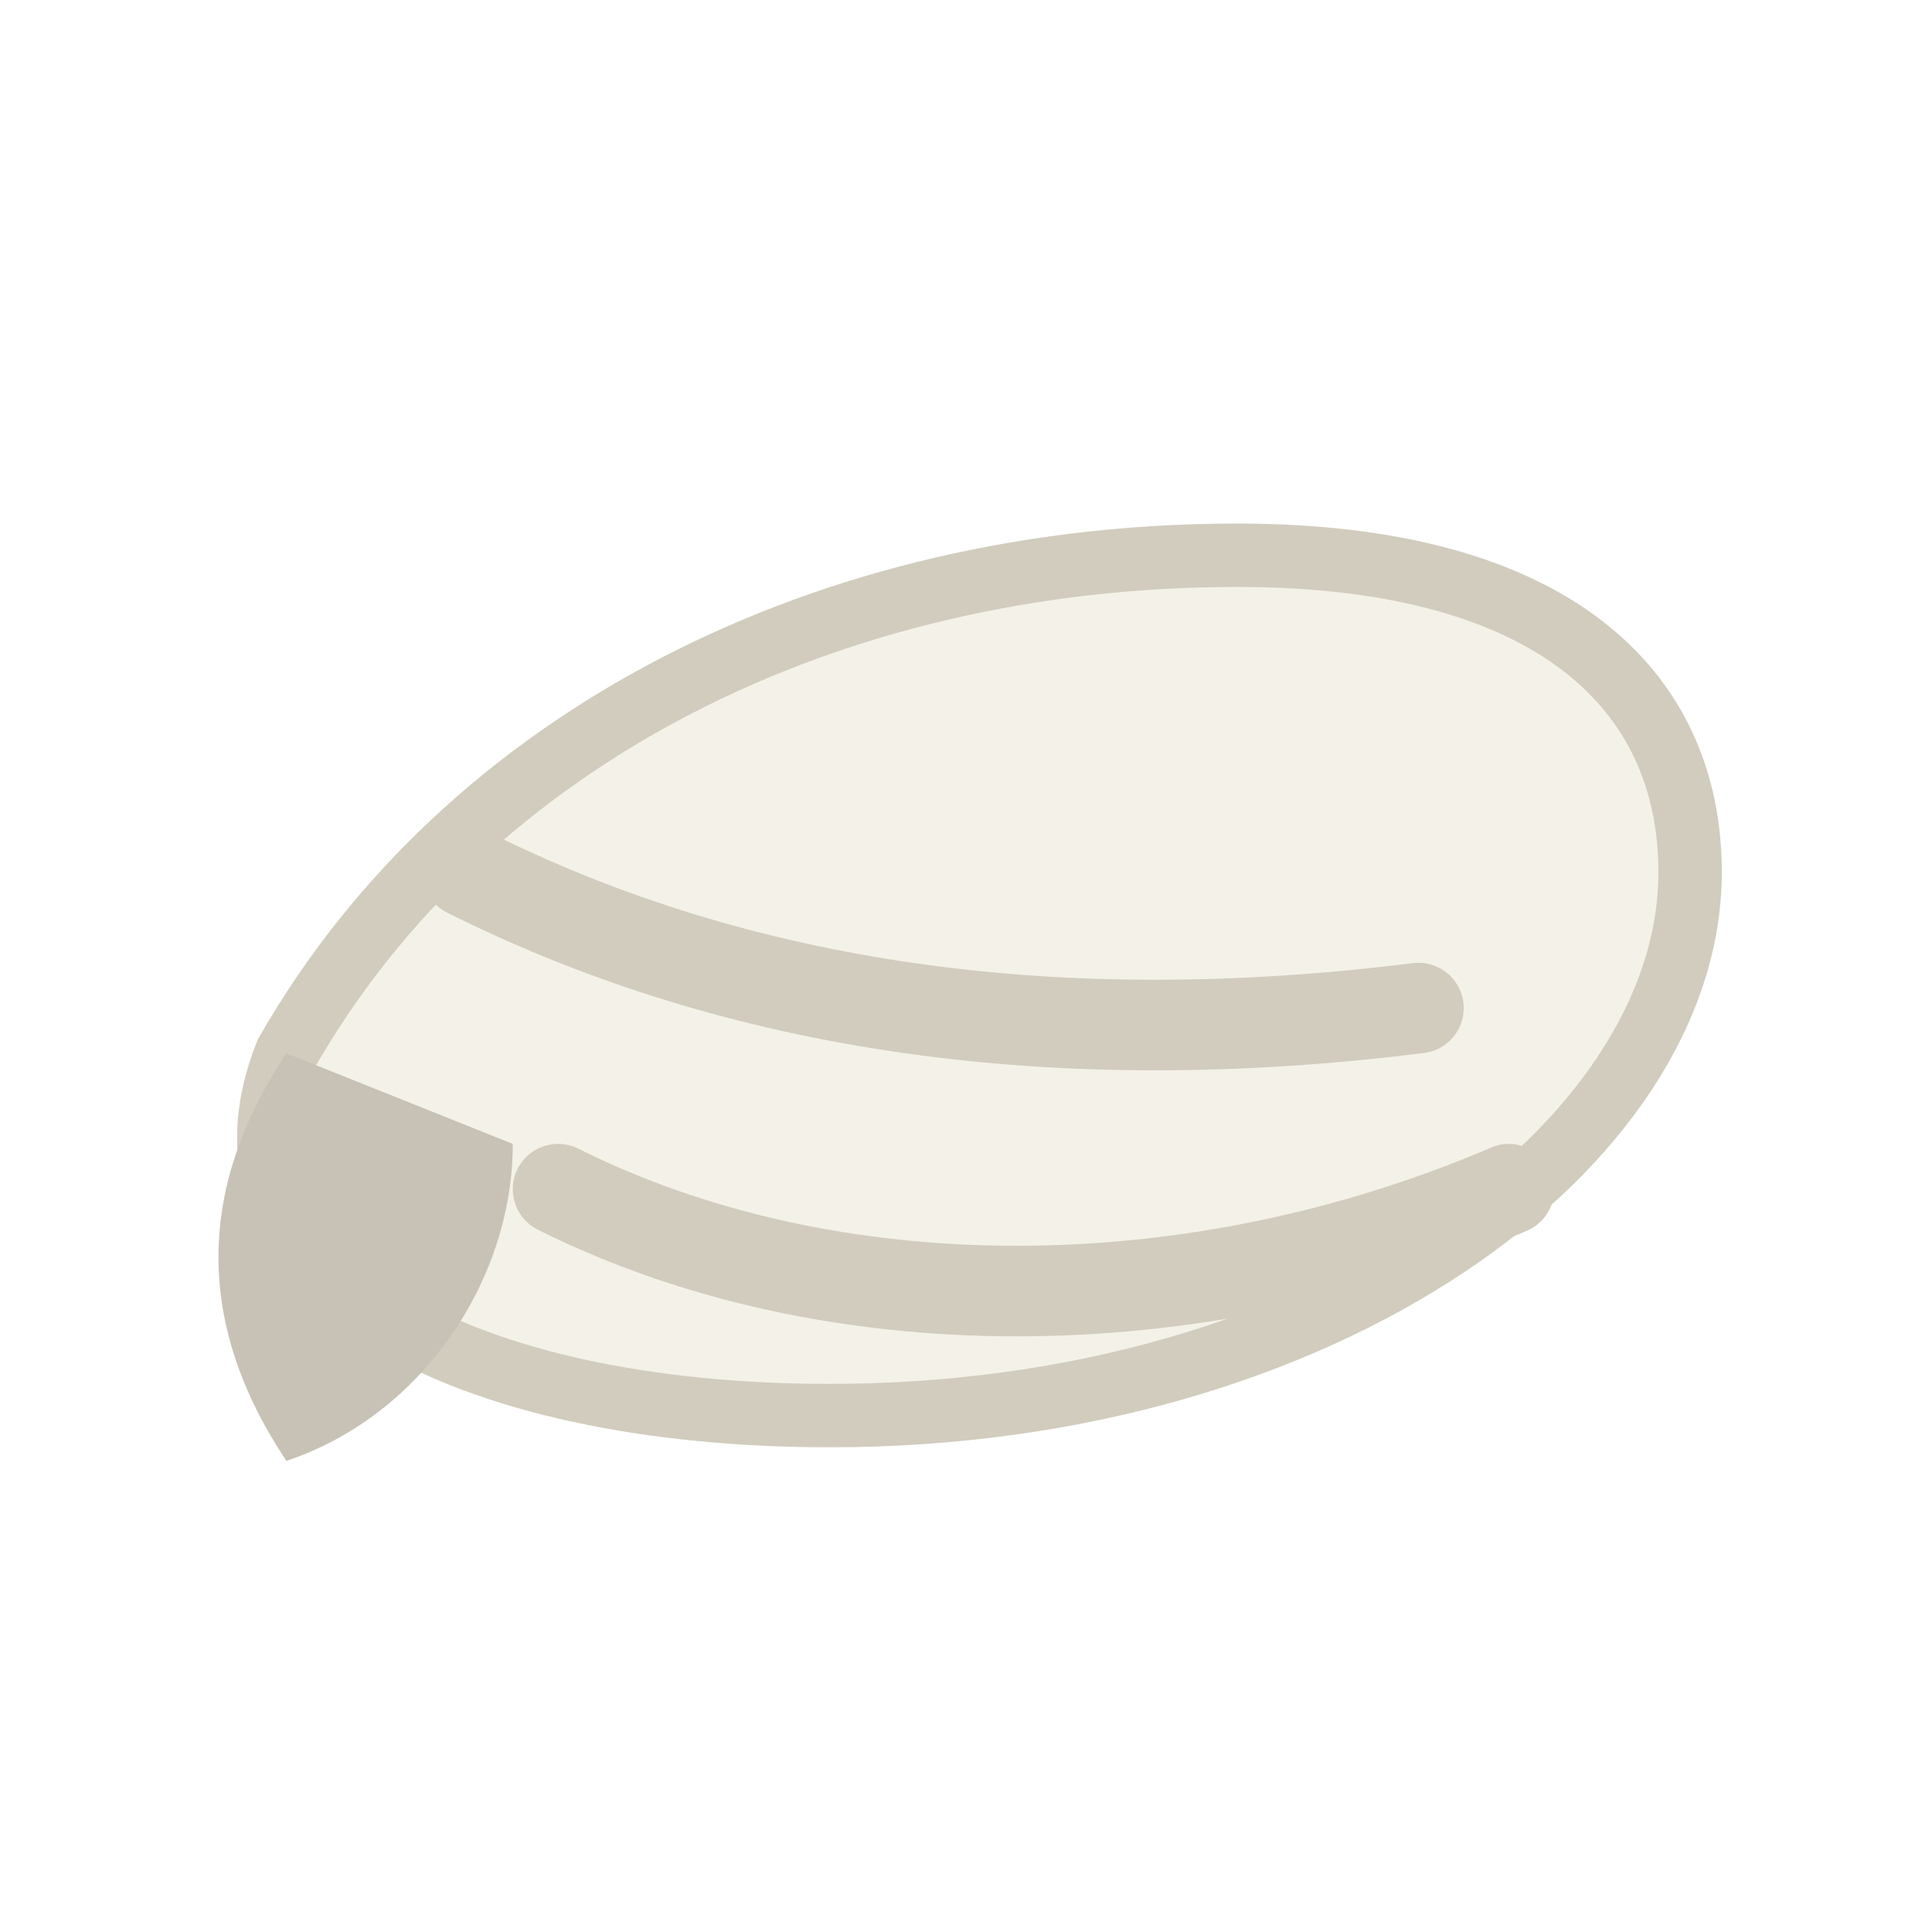
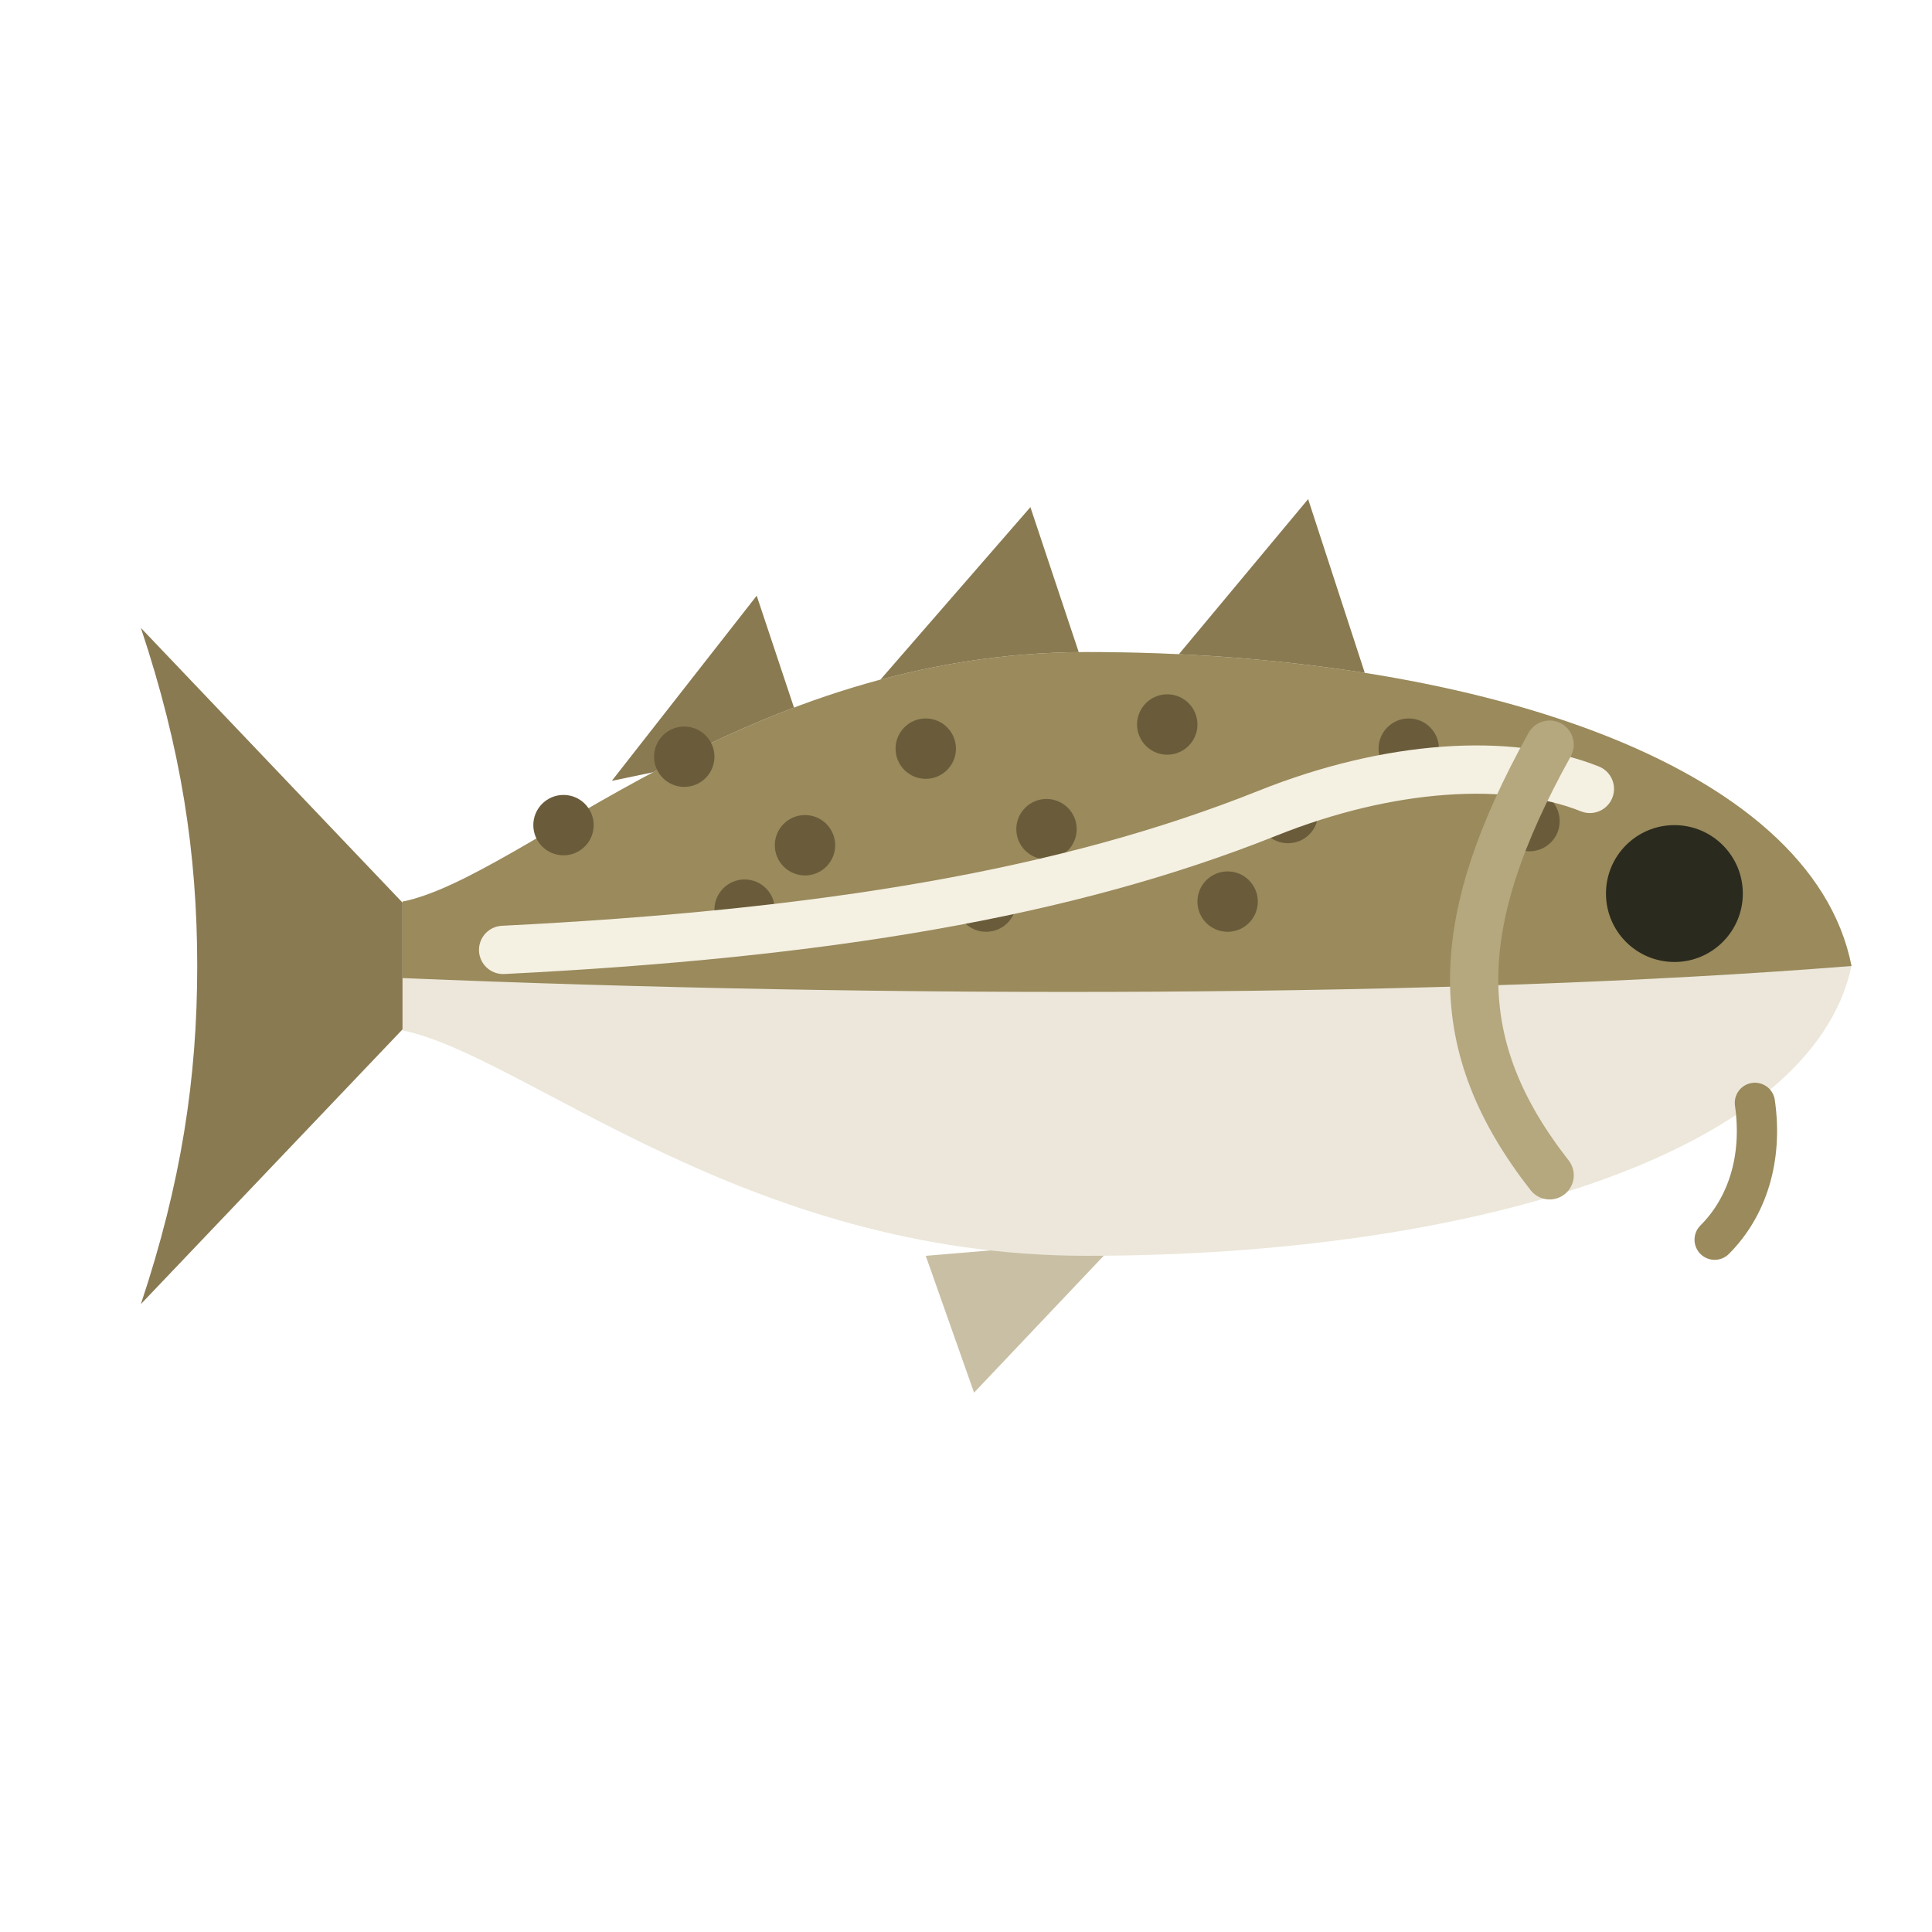
- <svg xmlns="http://www.w3.org/2000/svg" width="48" height="48" viewBox="0 0 48 48" role="img" aria-label="Cod fillet">
-   <g transform="translate(-3.01 -3.08) scale(1.125)">
-     <path d="M9 26c4-7 12-11 21-11 7 0 10 3 10 7 0 6-8 12-19 12-8 0-14-3-12-8Z" fill="#f4f1e8" stroke="#d2ccbe" stroke-width="1.4" />
-     <path d="M9 26c-2 3-2 6 0 9 3-1 5-4 5-7Z" fill="#c8c2b6" />
-     <path d="M13 22c6 3 13 4 21 3M15 29c6 3 14 3 21 0" stroke="#d2ccbe" stroke-width="2" fill="none" stroke-linecap="round" />
+ <svg xmlns="http://www.w3.org/2000/svg" width="48" height="48" viewBox="0 0 48 48" role="img" aria-label="Cod">
+   <path d="M11.5 24 3.5 15.6c1 3 1.4 5.6 1.4 8.4s-.4 5.4-1.4 8.4Z" fill="#8a7a52" />
+   <path d="M34 17l-1.5-4.6-4 4.8Z" fill="#8a7a52" />
+   <path d="M27 16.8l-1.4-4.2-4 4.6Z" fill="#8a7a52" />
+   <path d="M20 18.4l-1.2-3.6-3.6 4.6Z" fill="#8a7a52" />
+   <path d="M23 31.2l1.2 3.4 3.6-3.8Z" fill="#c9bfa4" />
+   <path d="M46 24C45 18.93 36.5 16.2 27 16.2C18.5 16.2 13 21.8 10 22.4L10 25.6C13 26.2 18.5 31.2 27 31.2C36.5 31.2 45 28.68 46 24Z" fill="#ece7da" />
+   <path d="M46 24C45 18.93 36.5 16.2 27 16.2C18.5 16.2 13 21.8 10 22.4L10 24.3C22 24.8 36 24.8 46 24Z" fill="#9a8a5c" />
+   <g fill="#6a5c3a">
+     <circle cx="14" cy="20.5" r=".75" />
+     <circle cx="17" cy="18.8" r=".75" />
+     <circle cx="20" cy="21" r=".75" />
+     <circle cx="23" cy="18.6" r=".75" />
+     <circle cx="26" cy="20.6" r=".75" />
+     <circle cx="29" cy="18" r=".75" />
+     <circle cx="32" cy="20.2" r=".75" />
+     <circle cx="35" cy="18.6" r=".75" />
+     <circle cx="38" cy="20.4" r=".75" />
+     <circle cx="18.5" cy="22.6" r=".75" />
+     <circle cx="24.5" cy="22.4" r=".75" />
+     <circle cx="30.5" cy="22.4" r=".75" />
  </g>
+   <path d="M12.5 23.6c8-.4 14-1.4 19-3.4 3-1.2 6-1.4 8-.6" stroke="#f4f0e2" stroke-width="1.2" fill="none" stroke-linecap="round" />
+   <path d="M38.5 18.5C36 23 36 26 38.5 29.2" stroke="#b5a77e" stroke-width="1.2" fill="none" stroke-linecap="round" />
+   <path d="M43.6 27.4c.2 1.4-.2 2.6-1 3.4" stroke="#9a8a5c" stroke-width="1" fill="none" stroke-linecap="round" />
+   <circle cx="41.6" cy="22.2" r="1.7" fill="#2a2a1e" />
</svg>
